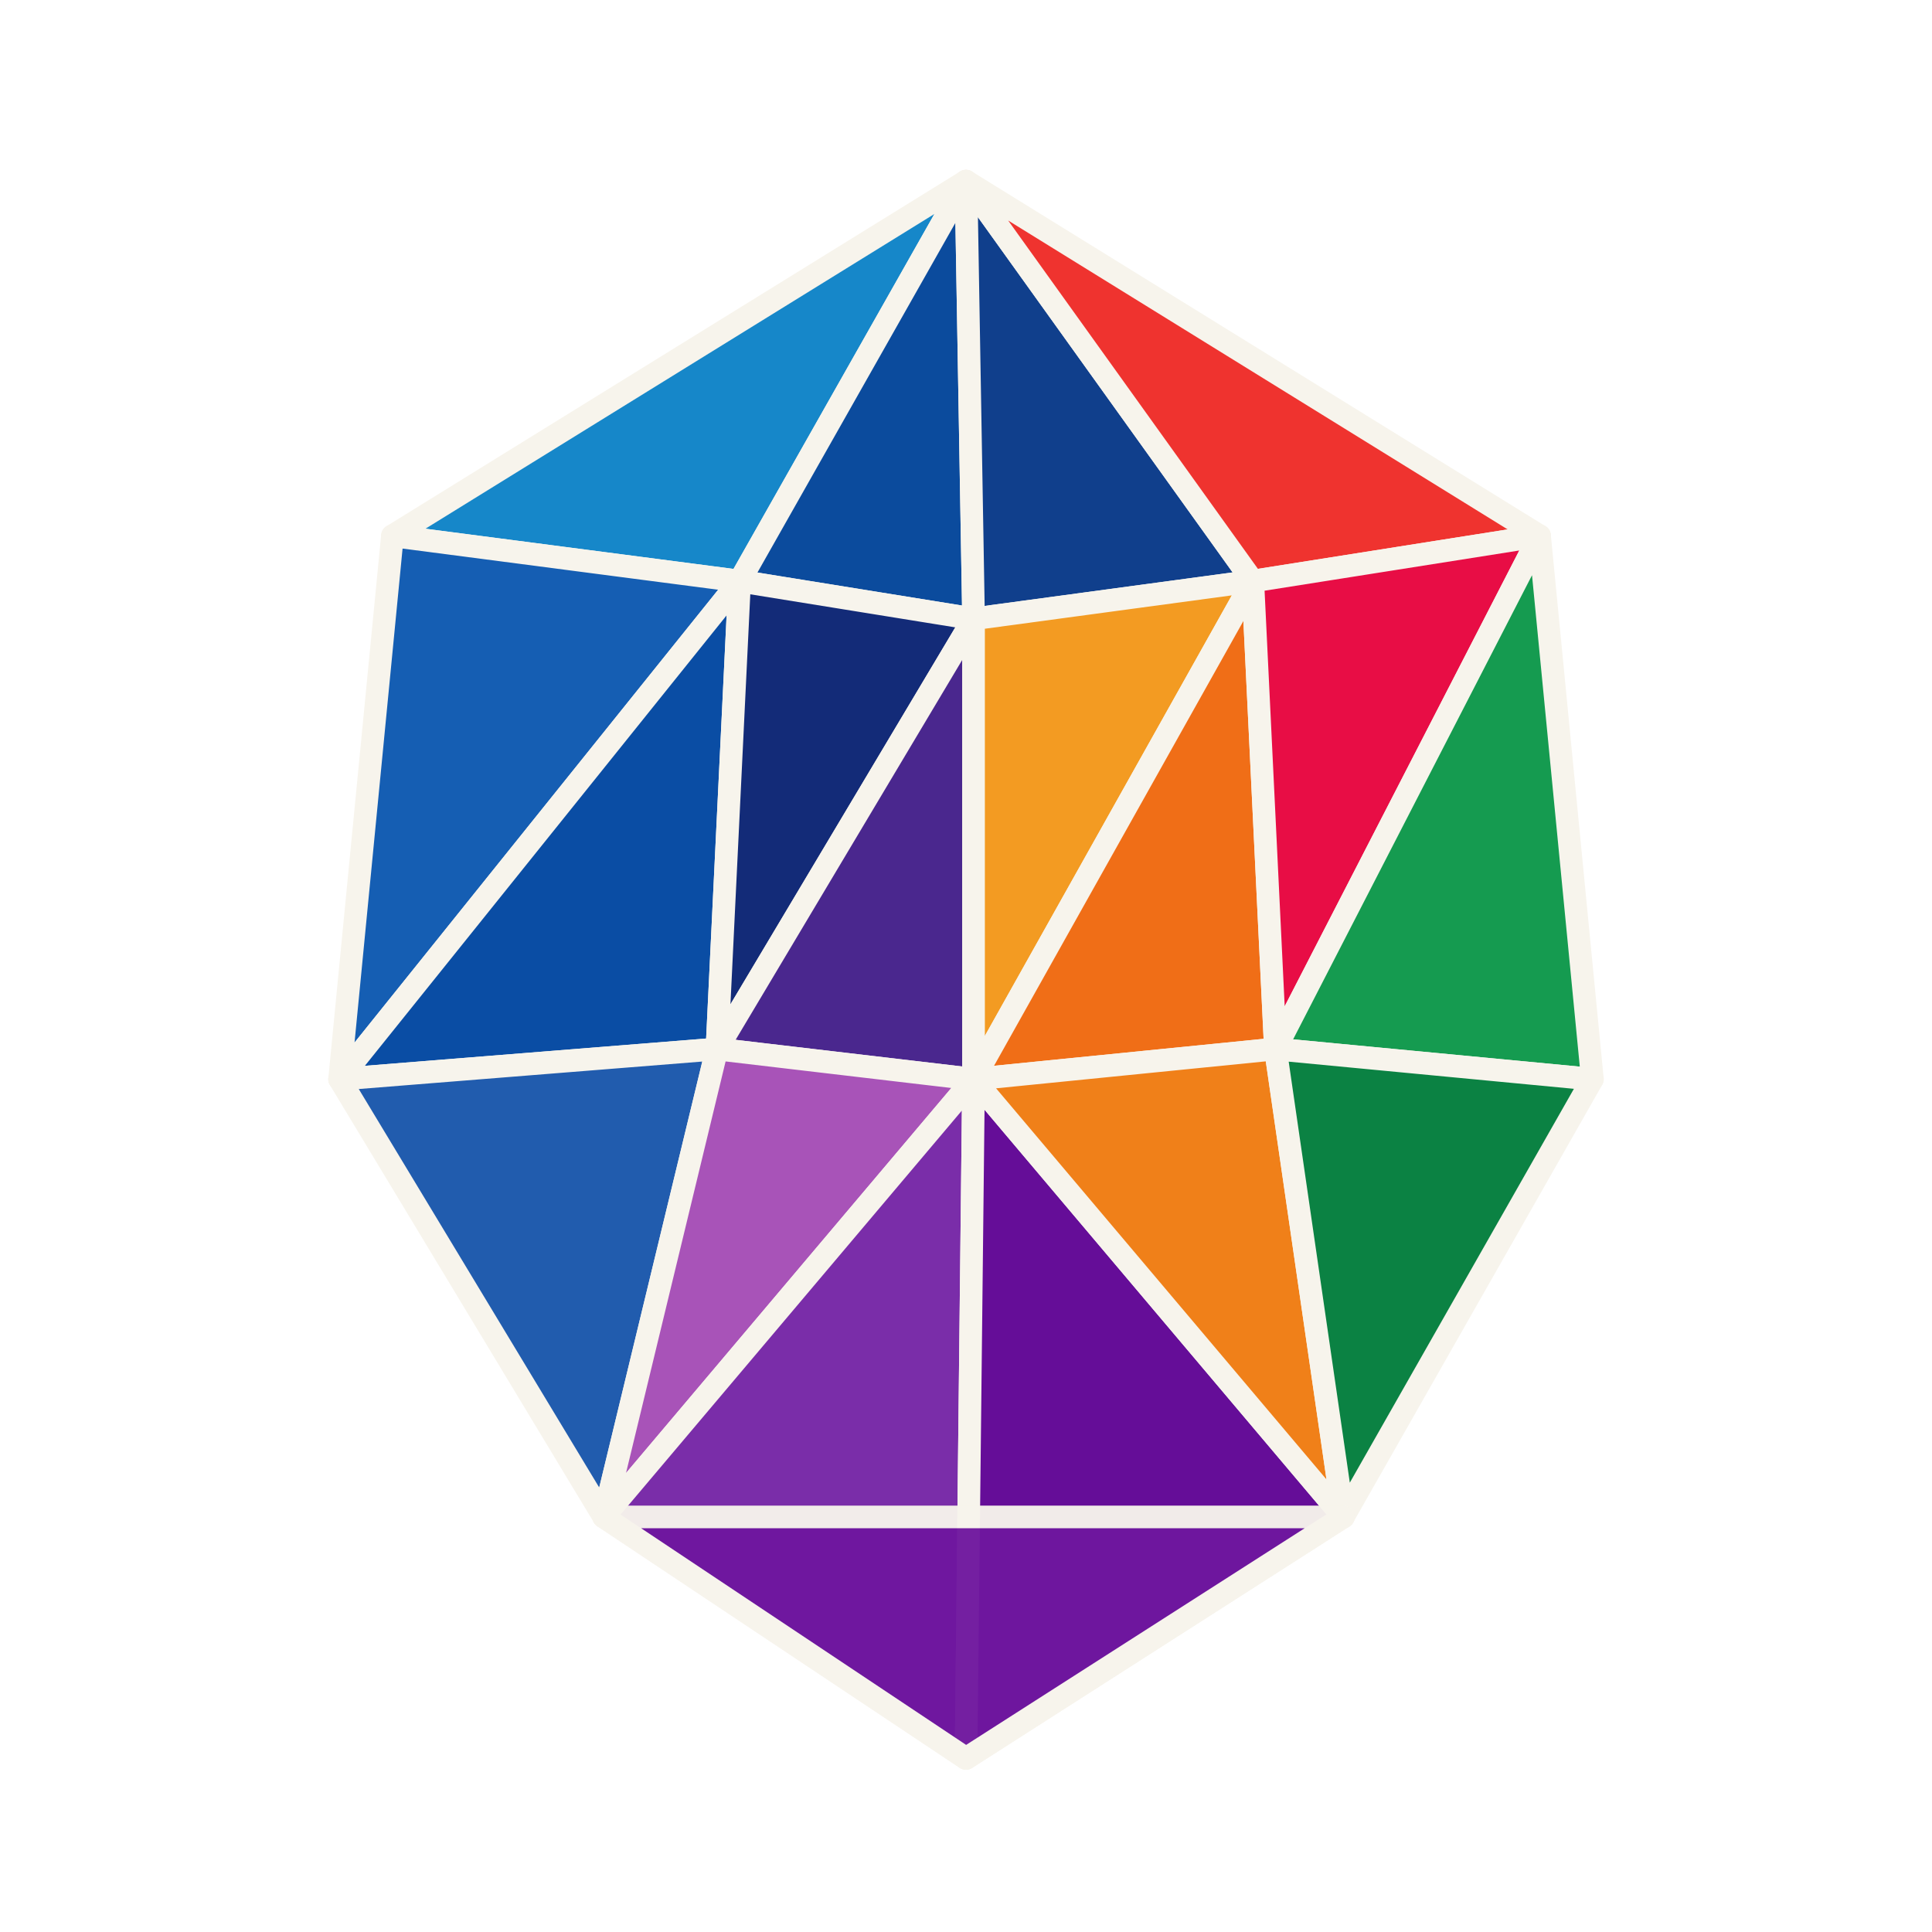
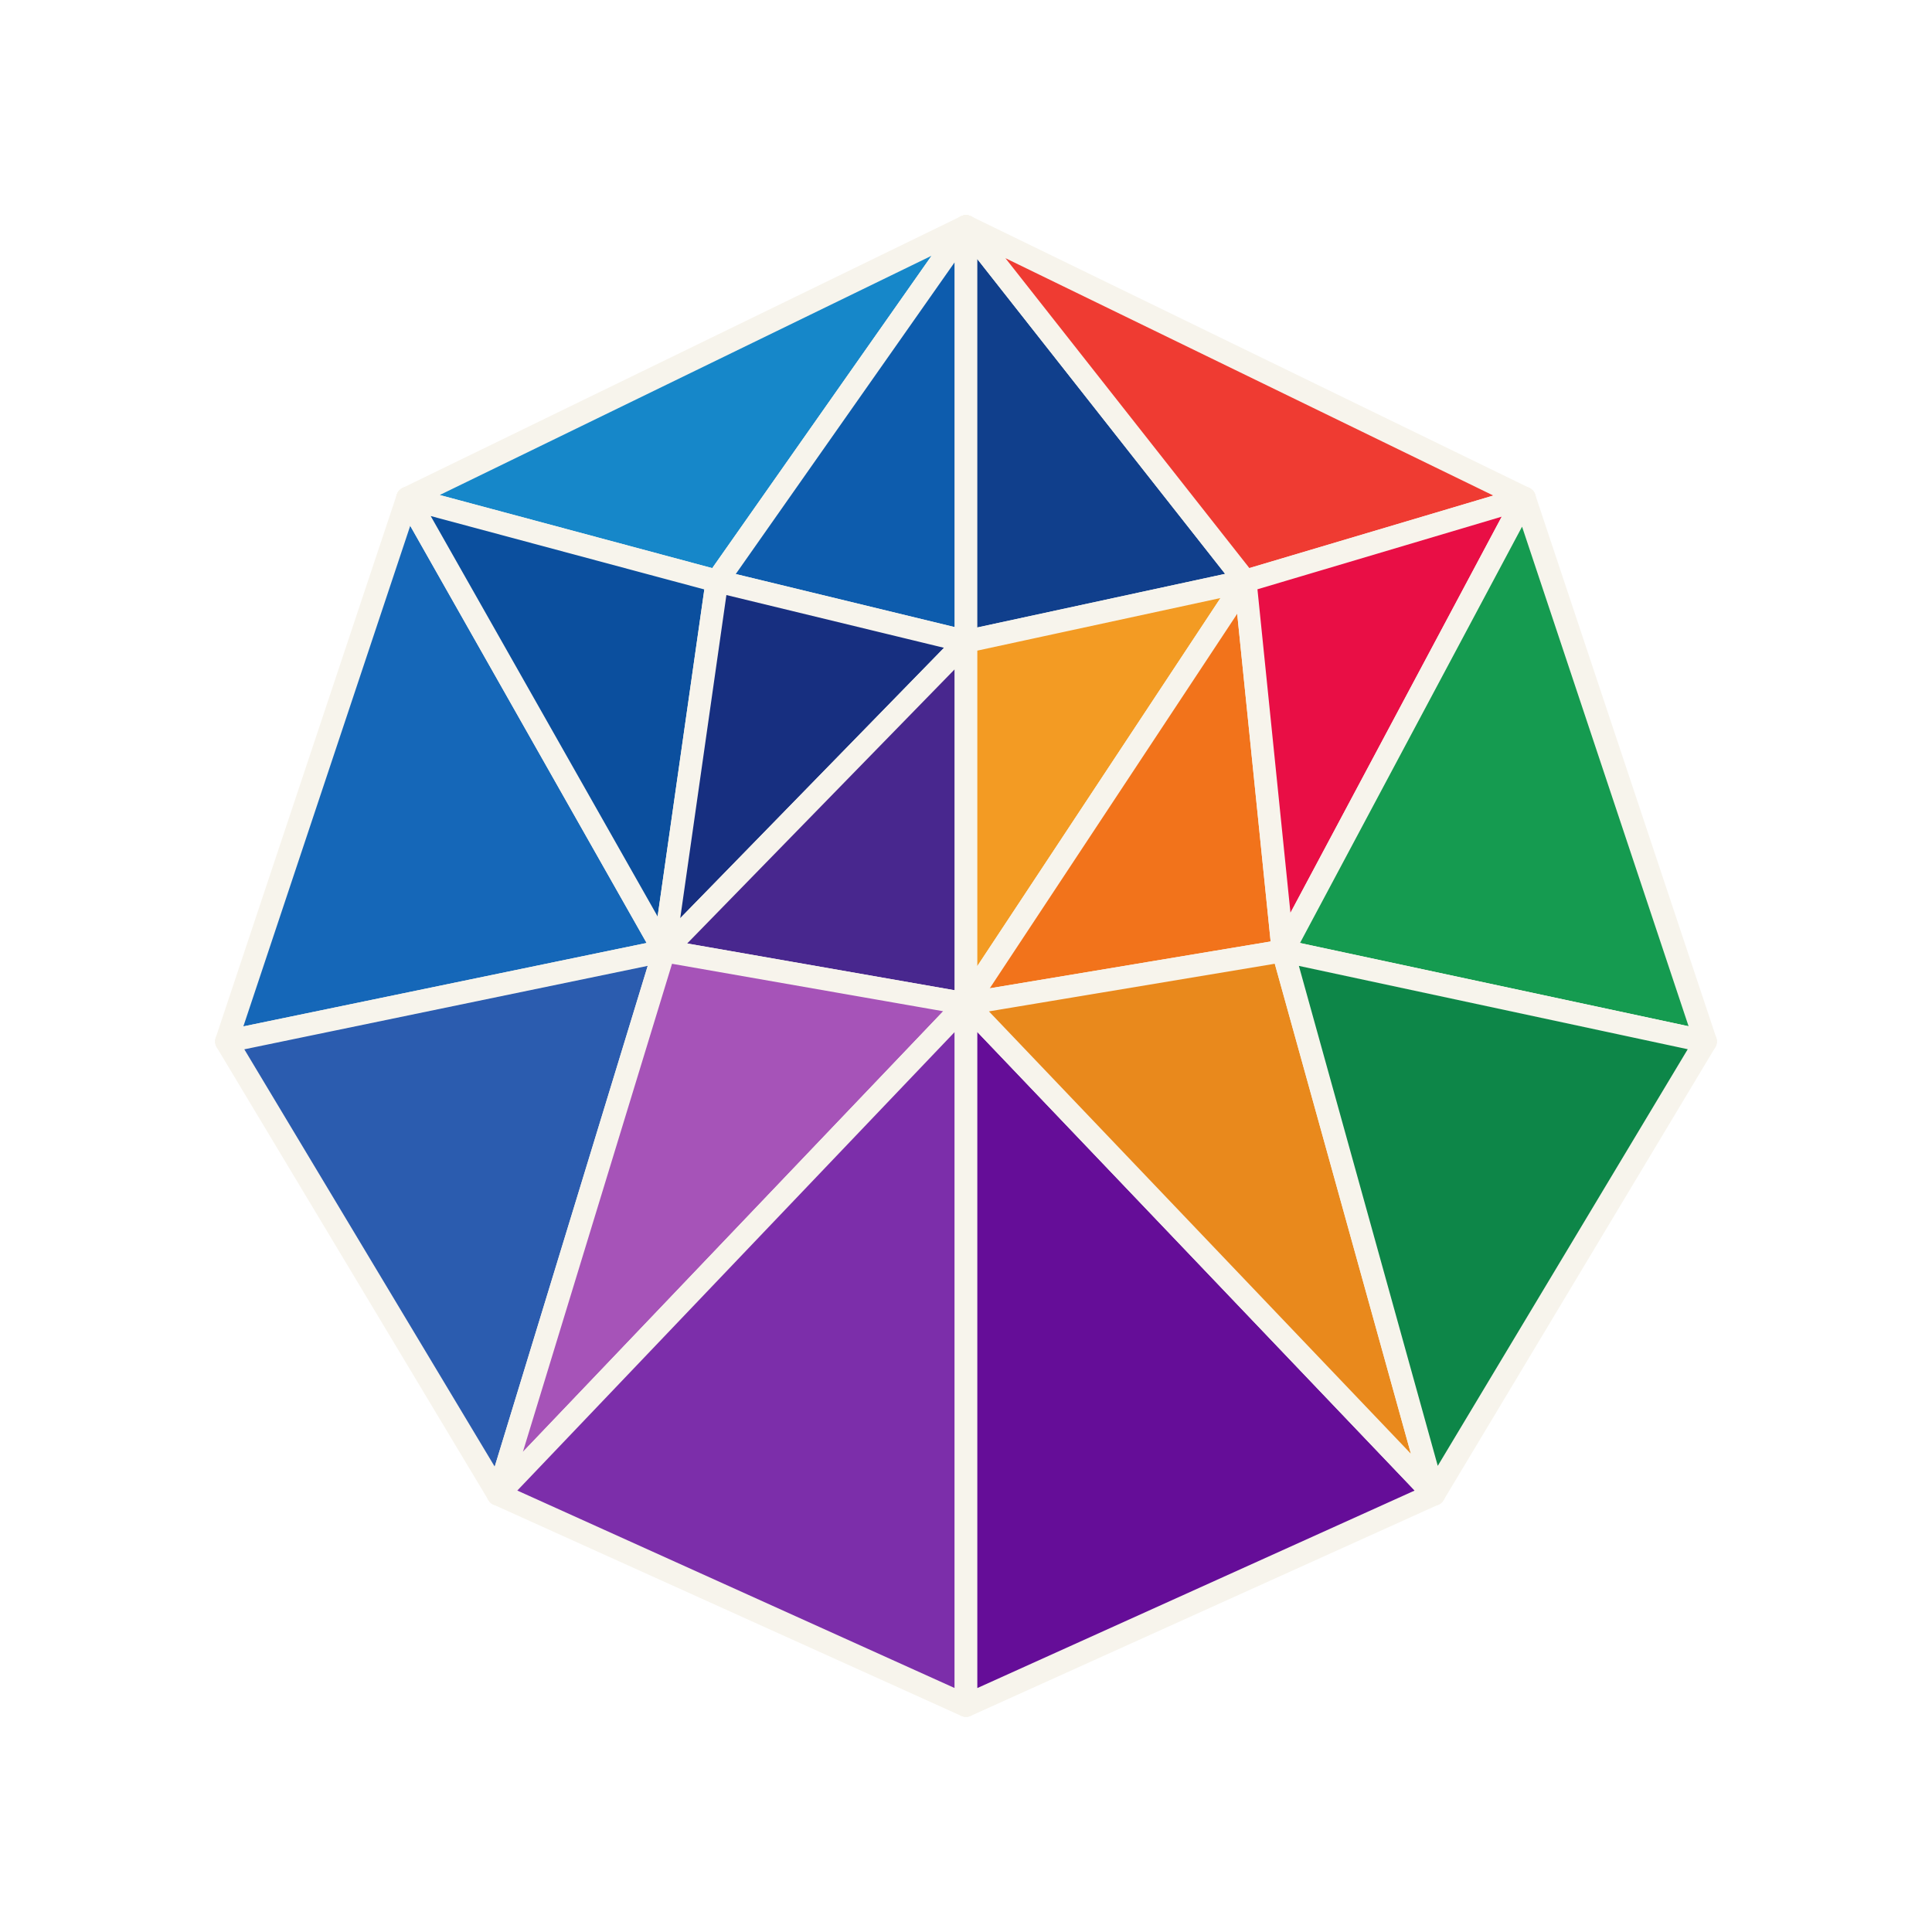
<svg xmlns="http://www.w3.org/2000/svg" viewBox="0 0 512 512" role="img" aria-labelledby="title desc">
  <g stroke="#f7f4ec" stroke-width="6" stroke-linejoin="round">
-     <polygon points="256,48 104,142 196,154" fill="#1687c9" />
-     <polygon points="256,48 196,154 258,164" fill="#0b4b9d" />
-     <polygon points="256,48 258,164 332,154" fill="#103f8c" />
-     <polygon points="256,48 332,154 408,142" fill="#ef332f" />
-     <polygon points="104,142 90,286 196,154" fill="#155eb3" />
-     <polygon points="90,286 190,278 196,154" fill="#0a4da4" />
-     <polygon points="196,154 190,278 258,164" fill="#132b78" />
-     <polygon points="258,164 190,278 258,286" fill="#4a278e" />
-     <polygon points="258,164 258,286 332,154" fill="#f39b22" />
-     <polygon points="332,154 258,286 338,278" fill="#f06e17" />
-     <polygon points="332,154 338,278 408,142" fill="#e80d45" />
-     <polygon points="408,142 338,278 422,286" fill="#159b50" />
-     <polygon points="90,286 160,402 190,278" fill="#215cae" />
-     <polygon points="190,278 160,402 258,286" fill="#a853b8" />
-     <polygon points="258,286 160,402 256,466" fill="#7a2da9" />
-     <polygon points="258,286 256,466 356,402" fill="#650d98" />
-     <polygon points="258,286 356,402 338,278" fill="#f08019" />
-     <polygon points="338,278 356,402 422,286" fill="#0b8243" />
-     <polygon points="160,402 356,402 256,466" fill="#6e169e" opacity=".96" />
+     <polygon points="256,60 108,132 190,154" fill="#1687c9" />
+     <polygon points="256,60 190,154 256,170" fill="#0d5cad" />
+     <polygon points="256,60 256,170 330,154" fill="#103f8c" />
+     <polygon points="256,60 330,154 404,132" fill="#ef3b32" />
+     <polygon points="108,132 60,276 176,252" fill="#1567b8" />
+     <polygon points="108,132 176,252 190,154" fill="#0b4f9e" />
+     <polygon points="190,154 176,252 256,170" fill="#172f80" />
+     <polygon points="256,170 176,252 256,266" fill="#48278e" />
+     <polygon points="256,170 256,266 330,154" fill="#f39b23" />
+     <polygon points="330,154 256,266 340,252" fill="#f2731b" />
+     <polygon points="330,154 340,252 404,132" fill="#e90e45" />
+     <polygon points="404,132 340,252 452,276" fill="#159b50" />
+     <polygon points="60,276 132,396 176,252" fill="#2b5caf" />
+     <polygon points="176,252 132,396 256,266" fill="#a653b8" />
+     <polygon points="132,396 256,452 256,266" fill="#7c2eaa" />
+     <polygon points="256,266 256,452 380,396" fill="#650d98" />
+     <polygon points="256,266 380,396 340,252" fill="#e9891c" />
+     <polygon points="340,252 380,396 452,276" fill="#0d8648" />
  </g>
</svg>
